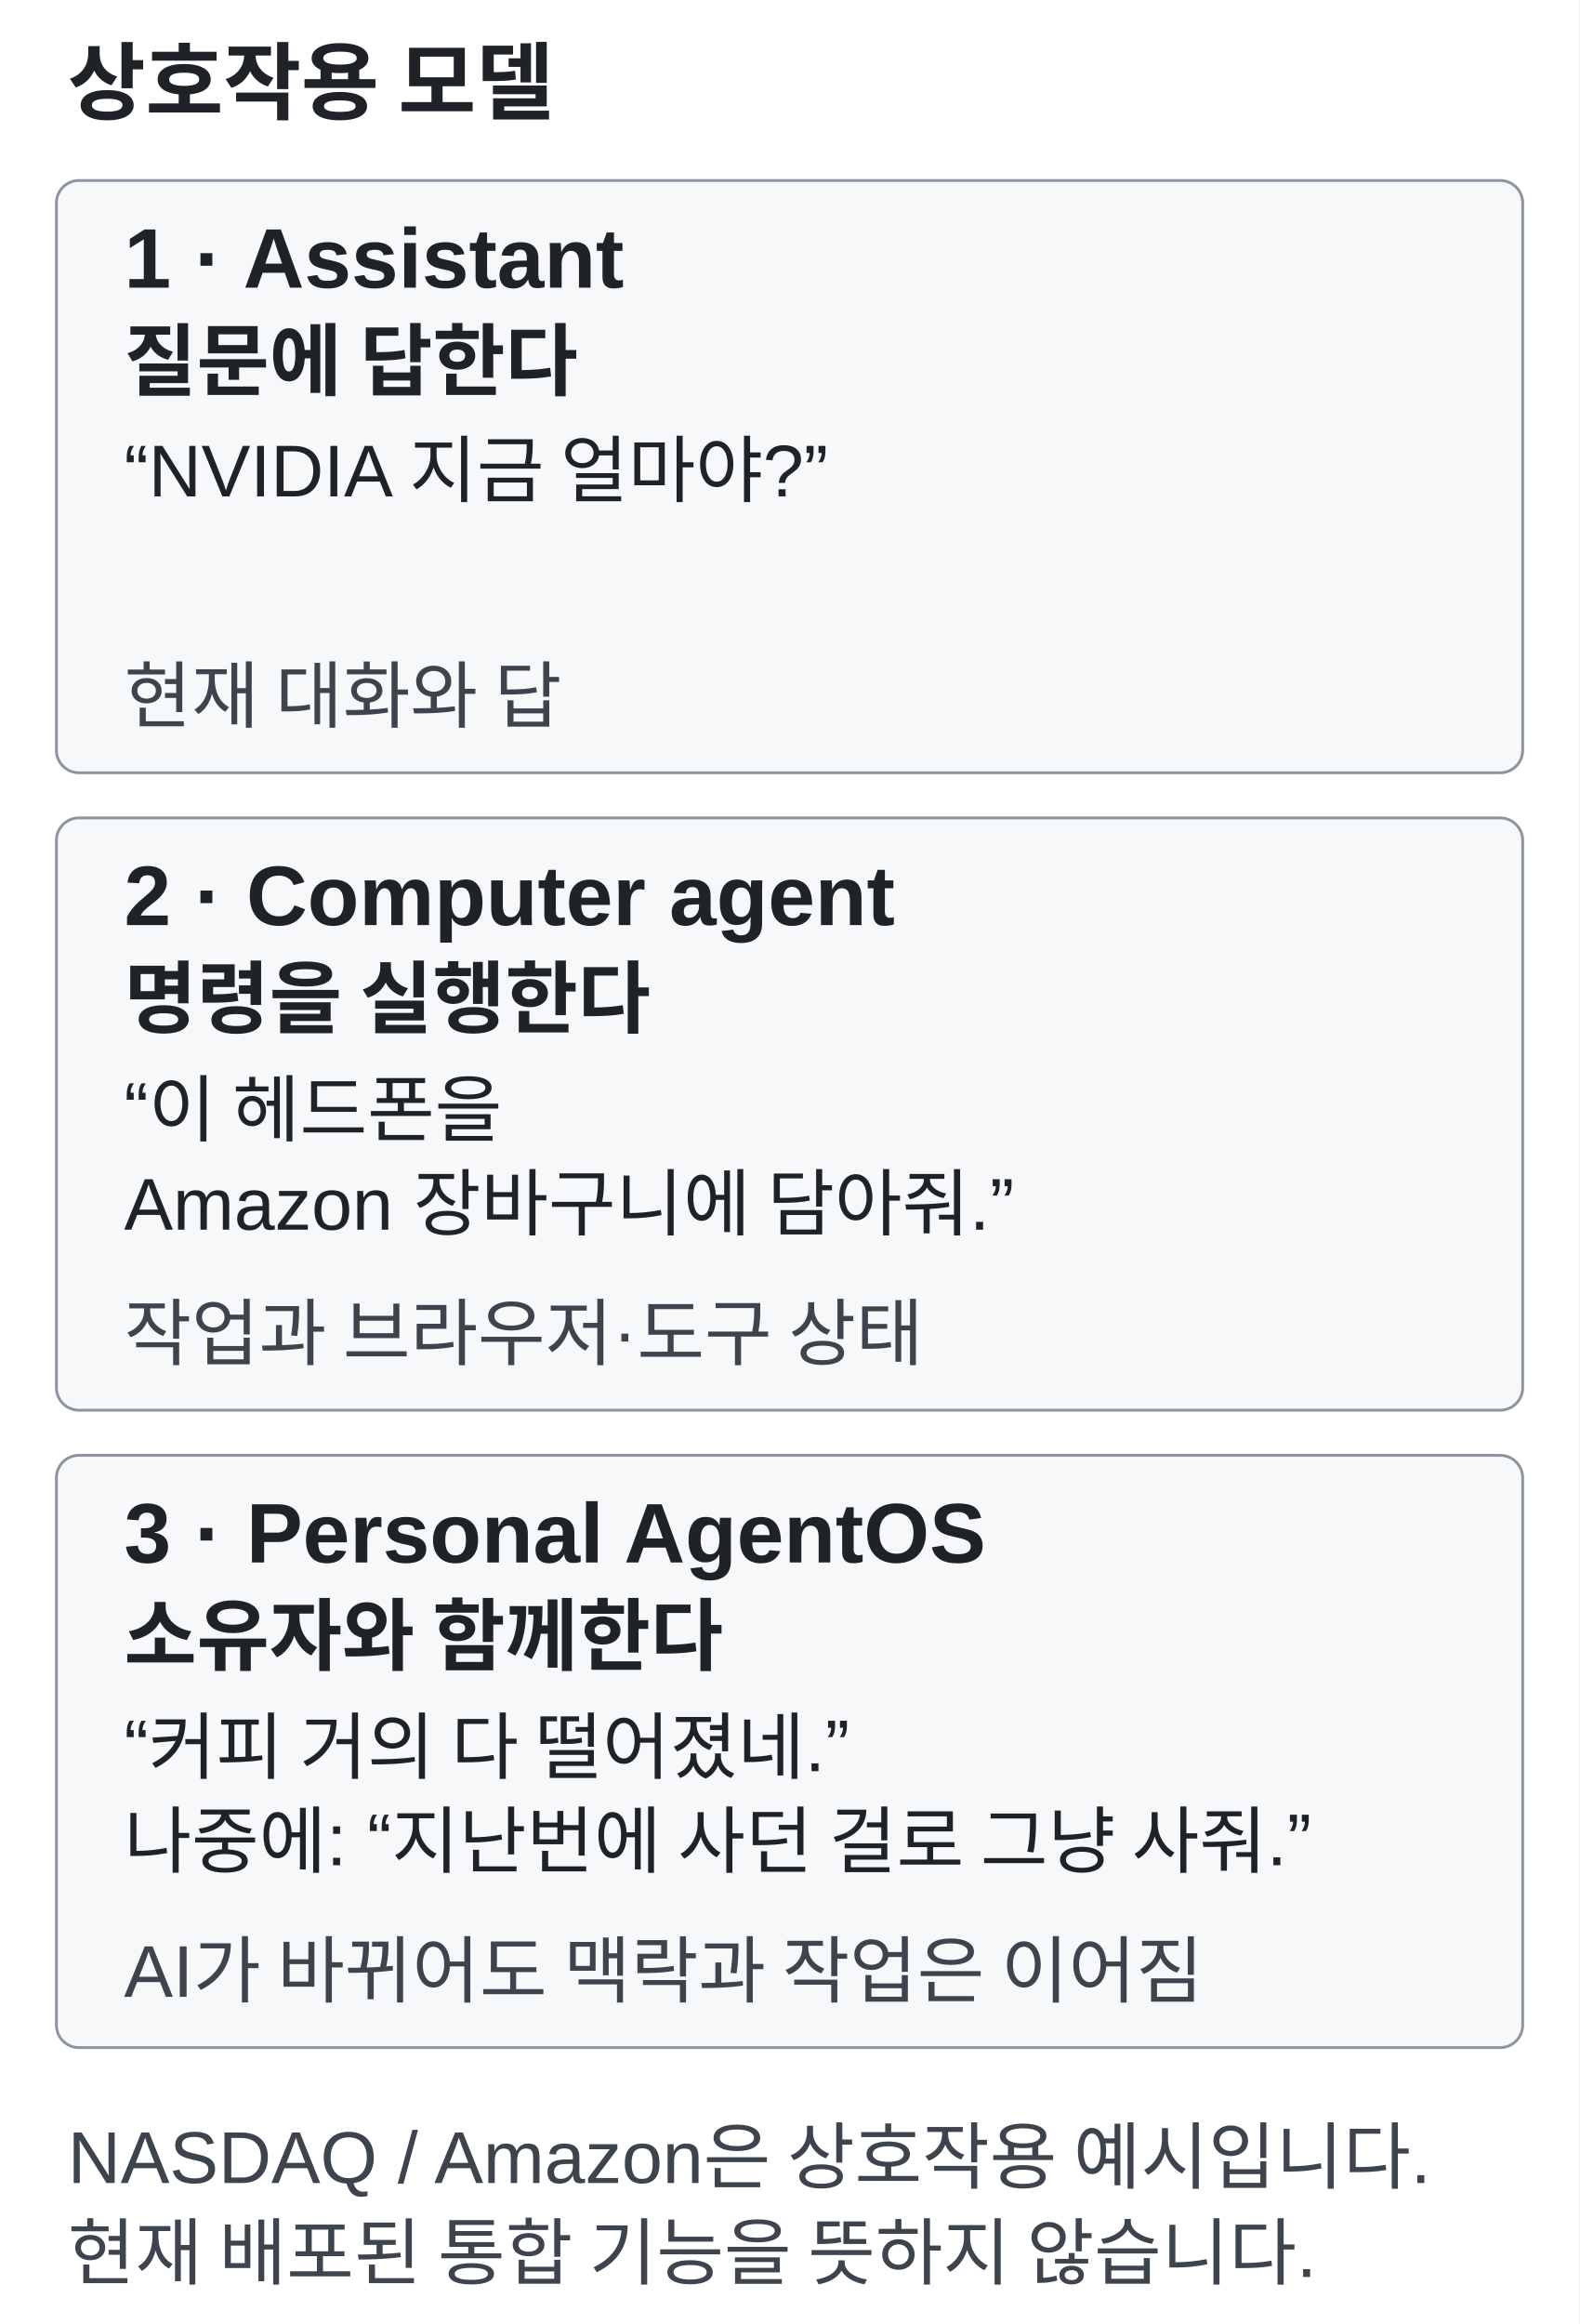
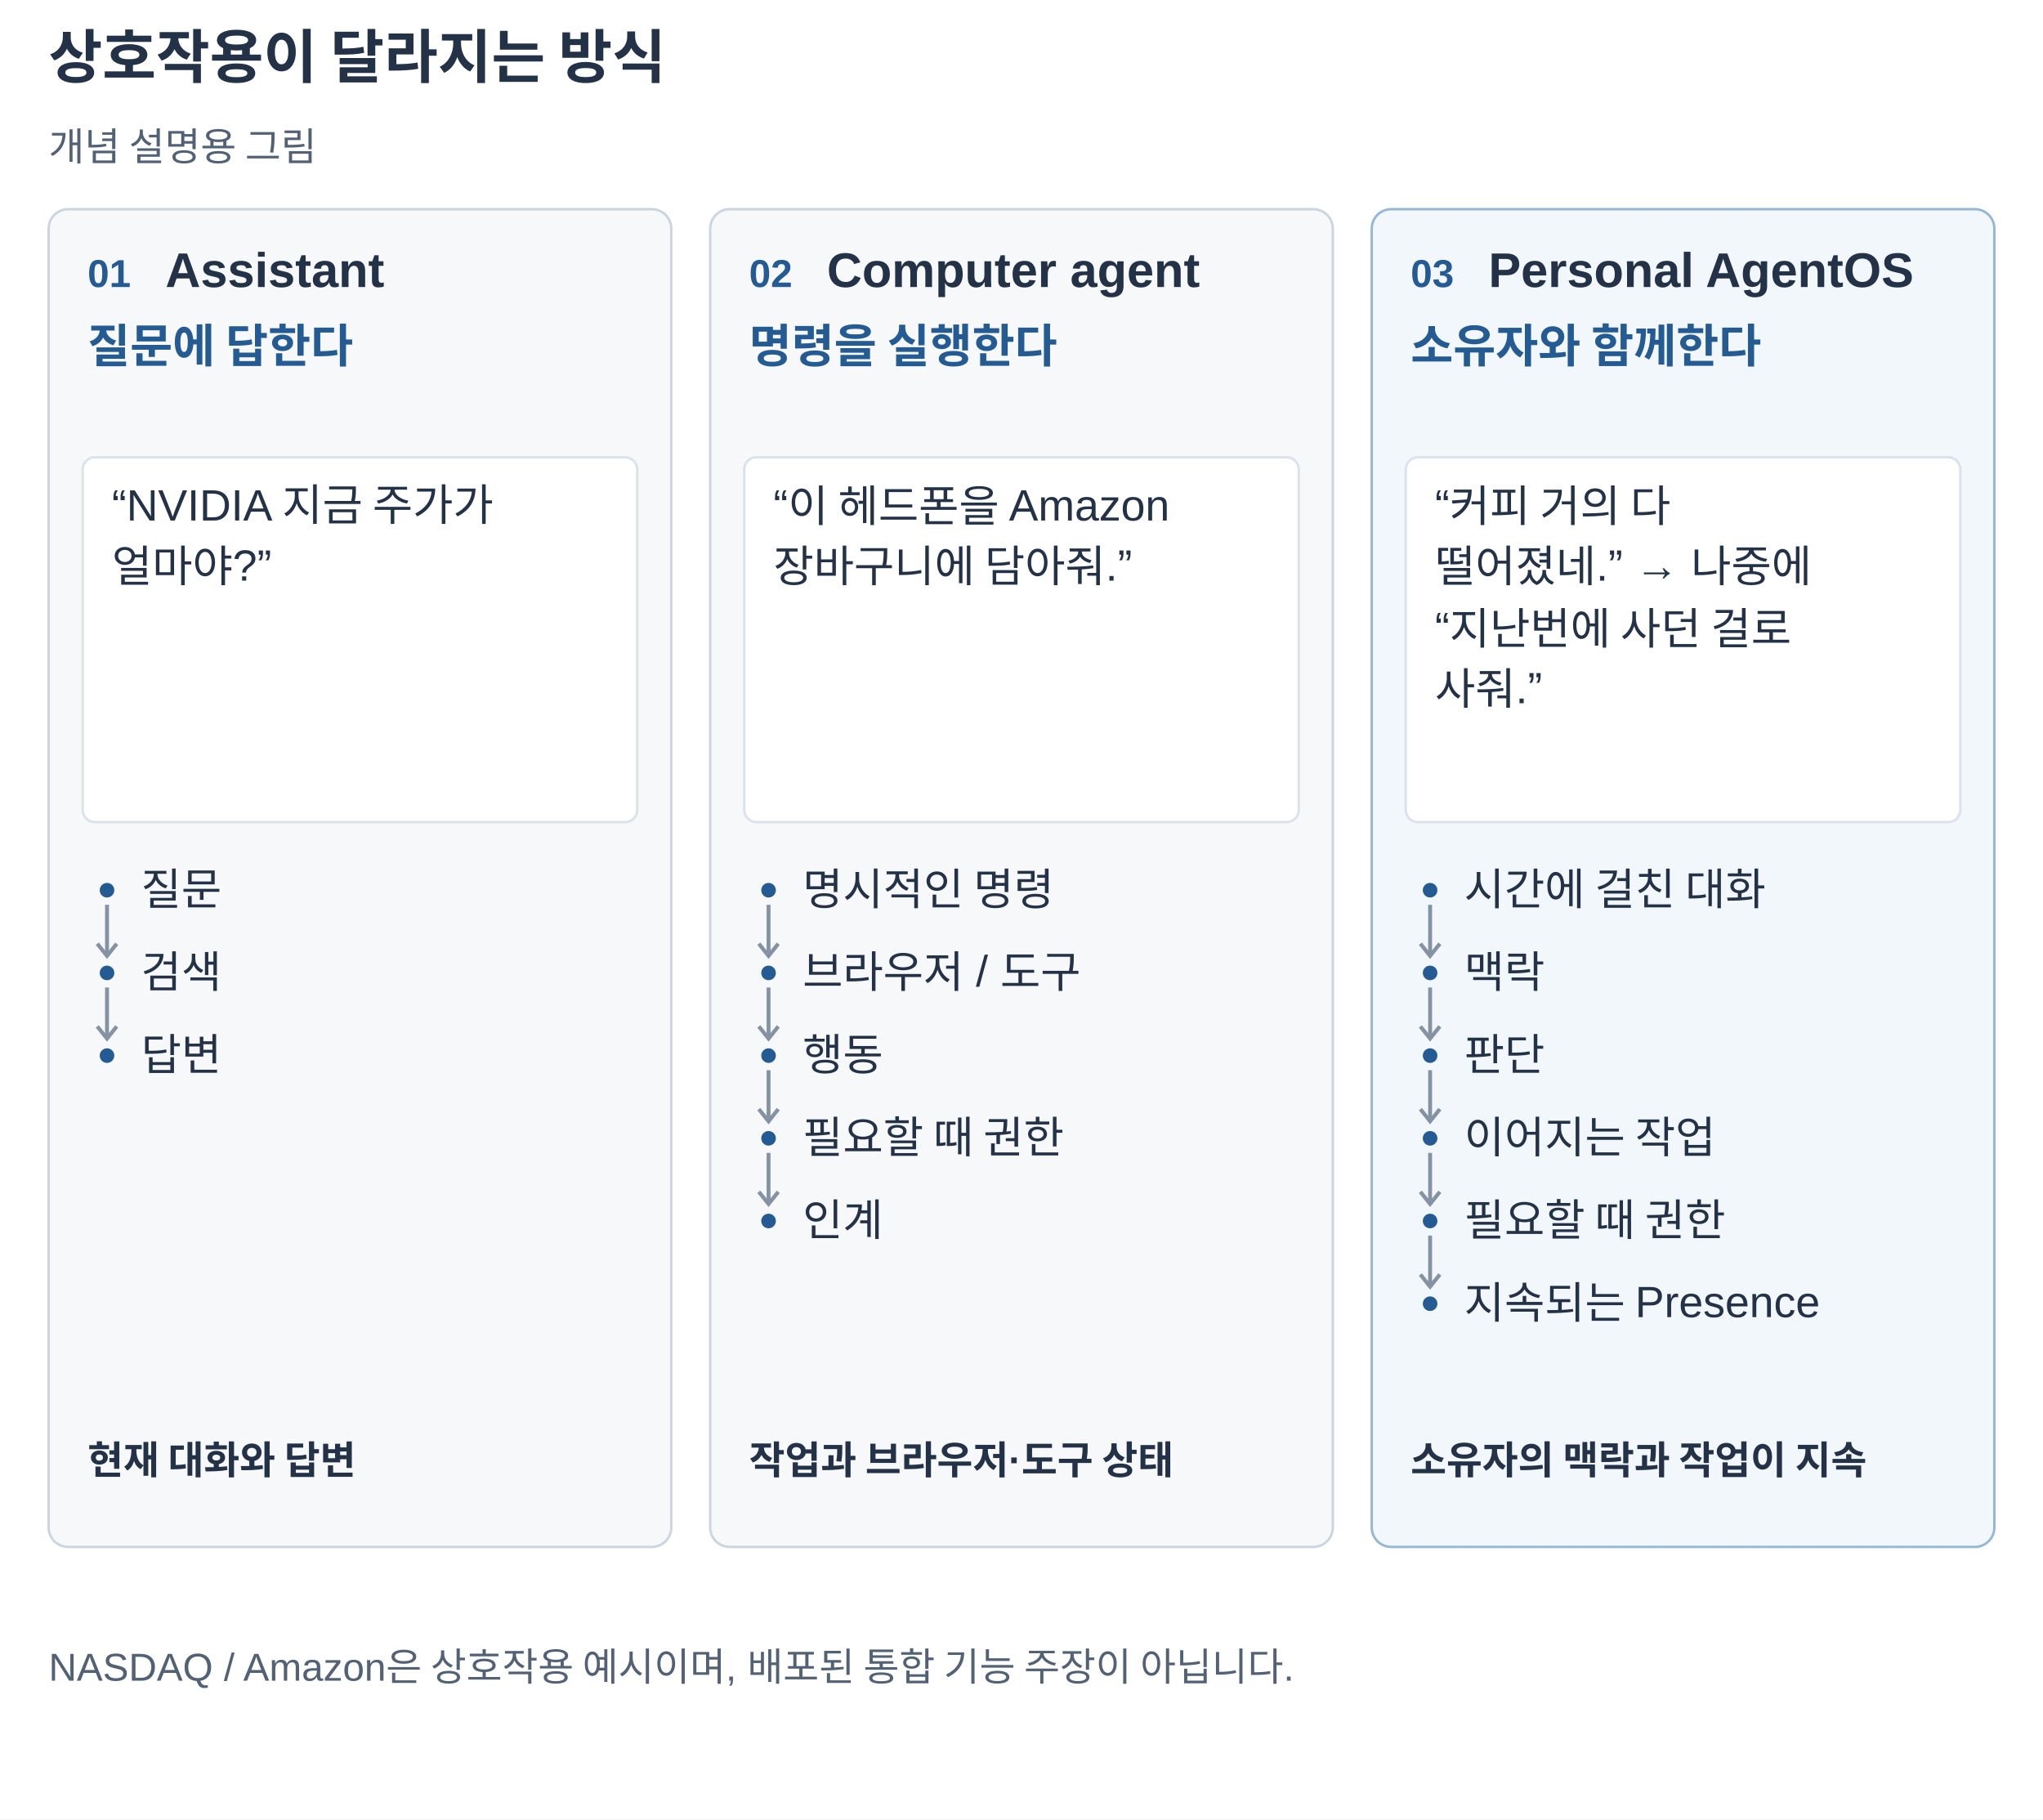
- <svg xmlns="http://www.w3.org/2000/svg" width="560" height="824" viewBox="0 0 560 824" role="img" aria-labelledby="title desc">
-   <style>
- text{font-family:Arial,"Noto Sans",sans-serif;fill:#1f2328;font-size:26px}
- .heading{font-size:30px;font-weight:700}.label{font-size:28px;font-weight:700}.muted{fill:#3d444d}.center{text-anchor:middle}
- </style>
-   <rect width="560" height="824" fill="#ffffff" />
-   <text x="24" y="40" class="heading">상호작용 모델</text>
-   <rect x="20" y="64" width="520" height="210" rx="8" fill="#f6f8fa" stroke="#8c959f" />
-   <text x="44" y="102" class="heading">1 · Assistant</text>
-   <text x="44" y="138" class="label">질문에 답한다</text>
-   <text x="44" y="176" class="">“NVIDIA 지금 얼마야?”</text>
-   <text x="44" y="256" class="muted">현재 대화와 답</text>
-   <rect x="20" y="290" width="520" height="210" rx="8" fill="#f6f8fa" stroke="#8c959f" />
-   <text x="44" y="328" class="heading">2 · Computer agent</text>
-   <text x="44" y="364" class="label">명령을 실행한다</text>
-   <text x="44" y="402">“이 헤드폰을</text>
-   <text x="44" y="436">Amazon 장바구니에 담아줘.”</text>
-   <text x="44" y="482" class="muted">작업과 브라우저·도구 상태</text>
-   <rect x="20" y="516" width="520" height="210" rx="8" fill="#f6f8fa" stroke="#8c959f" />
-   <text x="44" y="554" class="heading">3 · Personal AgentOS</text>
-   <text x="44" y="590" class="label">소유자와 함께한다</text>
-   <text x="44" y="628" class="">“커피 거의 다 떨어졌네.”</text>
-   <text x="44" y="662" class="">나중에: “지난번에 사던 걸로 그냥 사줘.”</text>
-   <text x="44" y="708" class="muted">AI가 바뀌어도 맥락과 작업은 이어짐</text>
-   <text x="24" y="774" class="muted">NASDAQ / Amazon은 상호작용 예시입니다.</text>
-   <text x="24" y="808" class="muted">현재 배포된 통합 기능을 뜻하지 않습니다.</text>
+ <svg xmlns="http://www.w3.org/2000/svg" width="840" height="748" viewBox="0 0 840 748" role="img" aria-labelledby="title desc">
+   <style>text{font-family:Arial,"Noto Sans",sans-serif;fill:#243247} .bold{font-weight:700} .muted{fill:#526174} .blue{fill:#245b92}</style>
+   <rect width="840" height="748" fill="#fff" />
+   <text x="20" y="32.0" font-size="24" class="bold" text-anchor="start">상호작용이 달라지는 방식</text>
+   <text x="20" y="66" font-size="16" class="muted" text-anchor="start">개념 설명용 그림</text>
+   <rect x="20" y="86" width="256" height="550" rx="8" fill="#f6f8fa" stroke="#ccd4de" />
+   <text x="36" y="118" font-size="16" class="blue bold" text-anchor="start">01</text>
+   <text x="68" y="118" font-size="20" class="bold" text-anchor="start">Assistant</text>
+   <text x="36" y="149.0" font-size="19" class="blue bold" text-anchor="start">질문에 답한다</text>
+   <rect x="34" y="188" width="228" height="150" rx="5" fill="#ffffff" stroke="#dbe2ea" />
+   <text x="46" y="214.0" font-size="18" class="" text-anchor="start">“NVIDIA 지금 주가가</text>
+   <text x="46" y="239.2" font-size="18" class="" text-anchor="start">얼마야?”</text>
+   <circle cx="44" cy="366" r="3" fill="#245b92" />
+   <text x="58" y="372" font-size="18" class="" text-anchor="start">질문</text>
+   <circle cx="44" cy="400" r="3" fill="#245b92" />
+   <path d="M44 372 L44 393" fill="none" stroke="#8492a3" stroke-width="1.6" />
+   <path d="M40 388 L44 393 L48 388" fill="none" stroke="#8492a3" stroke-width="1.6" />
+   <text x="58" y="406" font-size="18" class="" text-anchor="start">검색</text>
+   <circle cx="44" cy="434" r="3" fill="#245b92" />
+   <path d="M44 406 L44 427" fill="none" stroke="#8492a3" stroke-width="1.6" />
+   <path d="M40 422 L44 427 L48 422" fill="none" stroke="#8492a3" stroke-width="1.6" />
+   <text x="58" y="440" font-size="18" class="" text-anchor="start">답변</text>
+   <text x="36" y="606.0" font-size="16" class="bold" text-anchor="start">현재 대화와 답변</text>
+   <rect x="292" y="86" width="256" height="550" rx="8" fill="#f6f8fa" stroke="#ccd4de" />
+   <text x="308" y="118" font-size="16" class="blue bold" text-anchor="start">02</text>
+   <text x="340" y="118" font-size="20" class="bold" text-anchor="start">Computer agent</text>
+   <text x="308" y="149.0" font-size="19" class="blue bold" text-anchor="start">명령을 실행한다</text>
+   <rect x="306" y="188" width="228" height="150" rx="5" fill="#ffffff" stroke="#dbe2ea" />
+   <text x="318" y="214.0" font-size="18" class="" text-anchor="start">“이 헤드폰을 Amazon</text>
+   <text x="318" y="239.2" font-size="18" class="" text-anchor="start">장바구니에 담아줘.”</text>
+   <circle cx="316" cy="366" r="3" fill="#245b92" />
+   <text x="330" y="372" font-size="18" class="" text-anchor="start">명시적인 명령</text>
+   <circle cx="316" cy="400" r="3" fill="#245b92" />
+   <path d="M316 372 L316 393" fill="none" stroke="#8492a3" stroke-width="1.6" />
+   <path d="M312 388 L316 393 L320 388" fill="none" stroke="#8492a3" stroke-width="1.6" />
+   <text x="330" y="406" font-size="18" class="" text-anchor="start">브라우저 / 도구</text>
+   <circle cx="316" cy="434" r="3" fill="#245b92" />
+   <path d="M316 406 L316 427" fill="none" stroke="#8492a3" stroke-width="1.6" />
+   <path d="M312 422 L316 427 L320 422" fill="none" stroke="#8492a3" stroke-width="1.6" />
+   <text x="330" y="440" font-size="18" class="" text-anchor="start">행동</text>
+   <circle cx="316" cy="468" r="3" fill="#245b92" />
+   <path d="M316 440 L316 461" fill="none" stroke="#8492a3" stroke-width="1.6" />
+   <path d="M312 456 L316 461 L320 456" fill="none" stroke="#8492a3" stroke-width="1.6" />
+   <text x="330" y="474" font-size="18" class="" text-anchor="start">필요할 때 권한</text>
+   <circle cx="316" cy="502" r="3" fill="#245b92" />
+   <path d="M316 474 L316 495" fill="none" stroke="#8492a3" stroke-width="1.6" />
+   <path d="M312 490 L316 495 L320 490" fill="none" stroke="#8492a3" stroke-width="1.6" />
+   <text x="330" y="508" font-size="18" class="" text-anchor="start">인계</text>
+   <text x="308" y="606.0" font-size="16" class="bold" text-anchor="start">작업과 브라우저·도구 상태</text>
+   <rect x="564" y="86" width="256" height="550" rx="8" fill="#f2f7fc" stroke="#96b6d6" />
+   <text x="580" y="118" font-size="16" class="blue bold" text-anchor="start">03</text>
+   <text x="612" y="118" font-size="20" class="bold" text-anchor="start">Personal AgentOS</text>
+   <text x="580" y="149.0" font-size="19" class="blue bold" text-anchor="start">소유자와 함께한다</text>
+   <rect x="578" y="188" width="228" height="150" rx="5" fill="#ffffff" stroke="#dbe2ea" />
+   <text x="590" y="214.0" font-size="18" class="" text-anchor="start">“커피 거의 다</text>
+   <text x="590" y="239.2" font-size="18" class="" text-anchor="start">떨어졌네.” → 나중에</text>
+   <text x="590" y="264.4" font-size="18" class="" text-anchor="start">“지난번에 사던 걸로</text>
+   <text x="590" y="289.6" font-size="18" class="" text-anchor="start">사줘.”</text>
+   <circle cx="588" cy="366" r="3" fill="#245b92" />
+   <text x="602" y="372" font-size="18" class="" text-anchor="start">시간에 걸친 대화</text>
+   <circle cx="588" cy="400" r="3" fill="#245b92" />
+   <path d="M588 372 L588 393" fill="none" stroke="#8492a3" stroke-width="1.6" />
+   <path d="M584 388 L588 393 L592 388" fill="none" stroke="#8492a3" stroke-width="1.6" />
+   <text x="602" y="406" font-size="18" class="" text-anchor="start">맥락</text>
+   <circle cx="588" cy="434" r="3" fill="#245b92" />
+   <path d="M588 406 L588 427" fill="none" stroke="#8492a3" stroke-width="1.6" />
+   <path d="M584 422 L588 427 L592 422" fill="none" stroke="#8492a3" stroke-width="1.6" />
+   <text x="602" y="440" font-size="18" class="" text-anchor="start">판단</text>
+   <circle cx="588" cy="468" r="3" fill="#245b92" />
+   <path d="M588 440 L588 461" fill="none" stroke="#8492a3" stroke-width="1.6" />
+   <path d="M584 456 L588 461 L592 456" fill="none" stroke="#8492a3" stroke-width="1.6" />
+   <text x="602" y="474" font-size="18" class="" text-anchor="start">이어지는 작업</text>
+   <circle cx="588" cy="502" r="3" fill="#245b92" />
+   <path d="M588 474 L588 495" fill="none" stroke="#8492a3" stroke-width="1.6" />
+   <path d="M584 490 L588 495 L592 490" fill="none" stroke="#8492a3" stroke-width="1.6" />
+   <text x="602" y="508" font-size="18" class="" text-anchor="start">필요할 때 권한</text>
+   <circle cx="588" cy="536" r="3" fill="#245b92" />
+   <path d="M588 508 L588 529" fill="none" stroke="#8492a3" stroke-width="1.6" />
+   <path d="M584 524 L588 529 L592 524" fill="none" stroke="#8492a3" stroke-width="1.6" />
+   <text x="602" y="542" font-size="18" class="" text-anchor="start">지속되는 Presence</text>
+   <text x="580" y="606.0" font-size="16" class="bold" text-anchor="start">소유자의 맥락과 작업이 지속</text>
+   <text x="20" y="691.0" font-size="16" class="muted" text-anchor="start">NASDAQ / Amazon은 상호작용 예시이며, 배포된 통합 기능 주장이 아닙니다.</text>
</svg>
